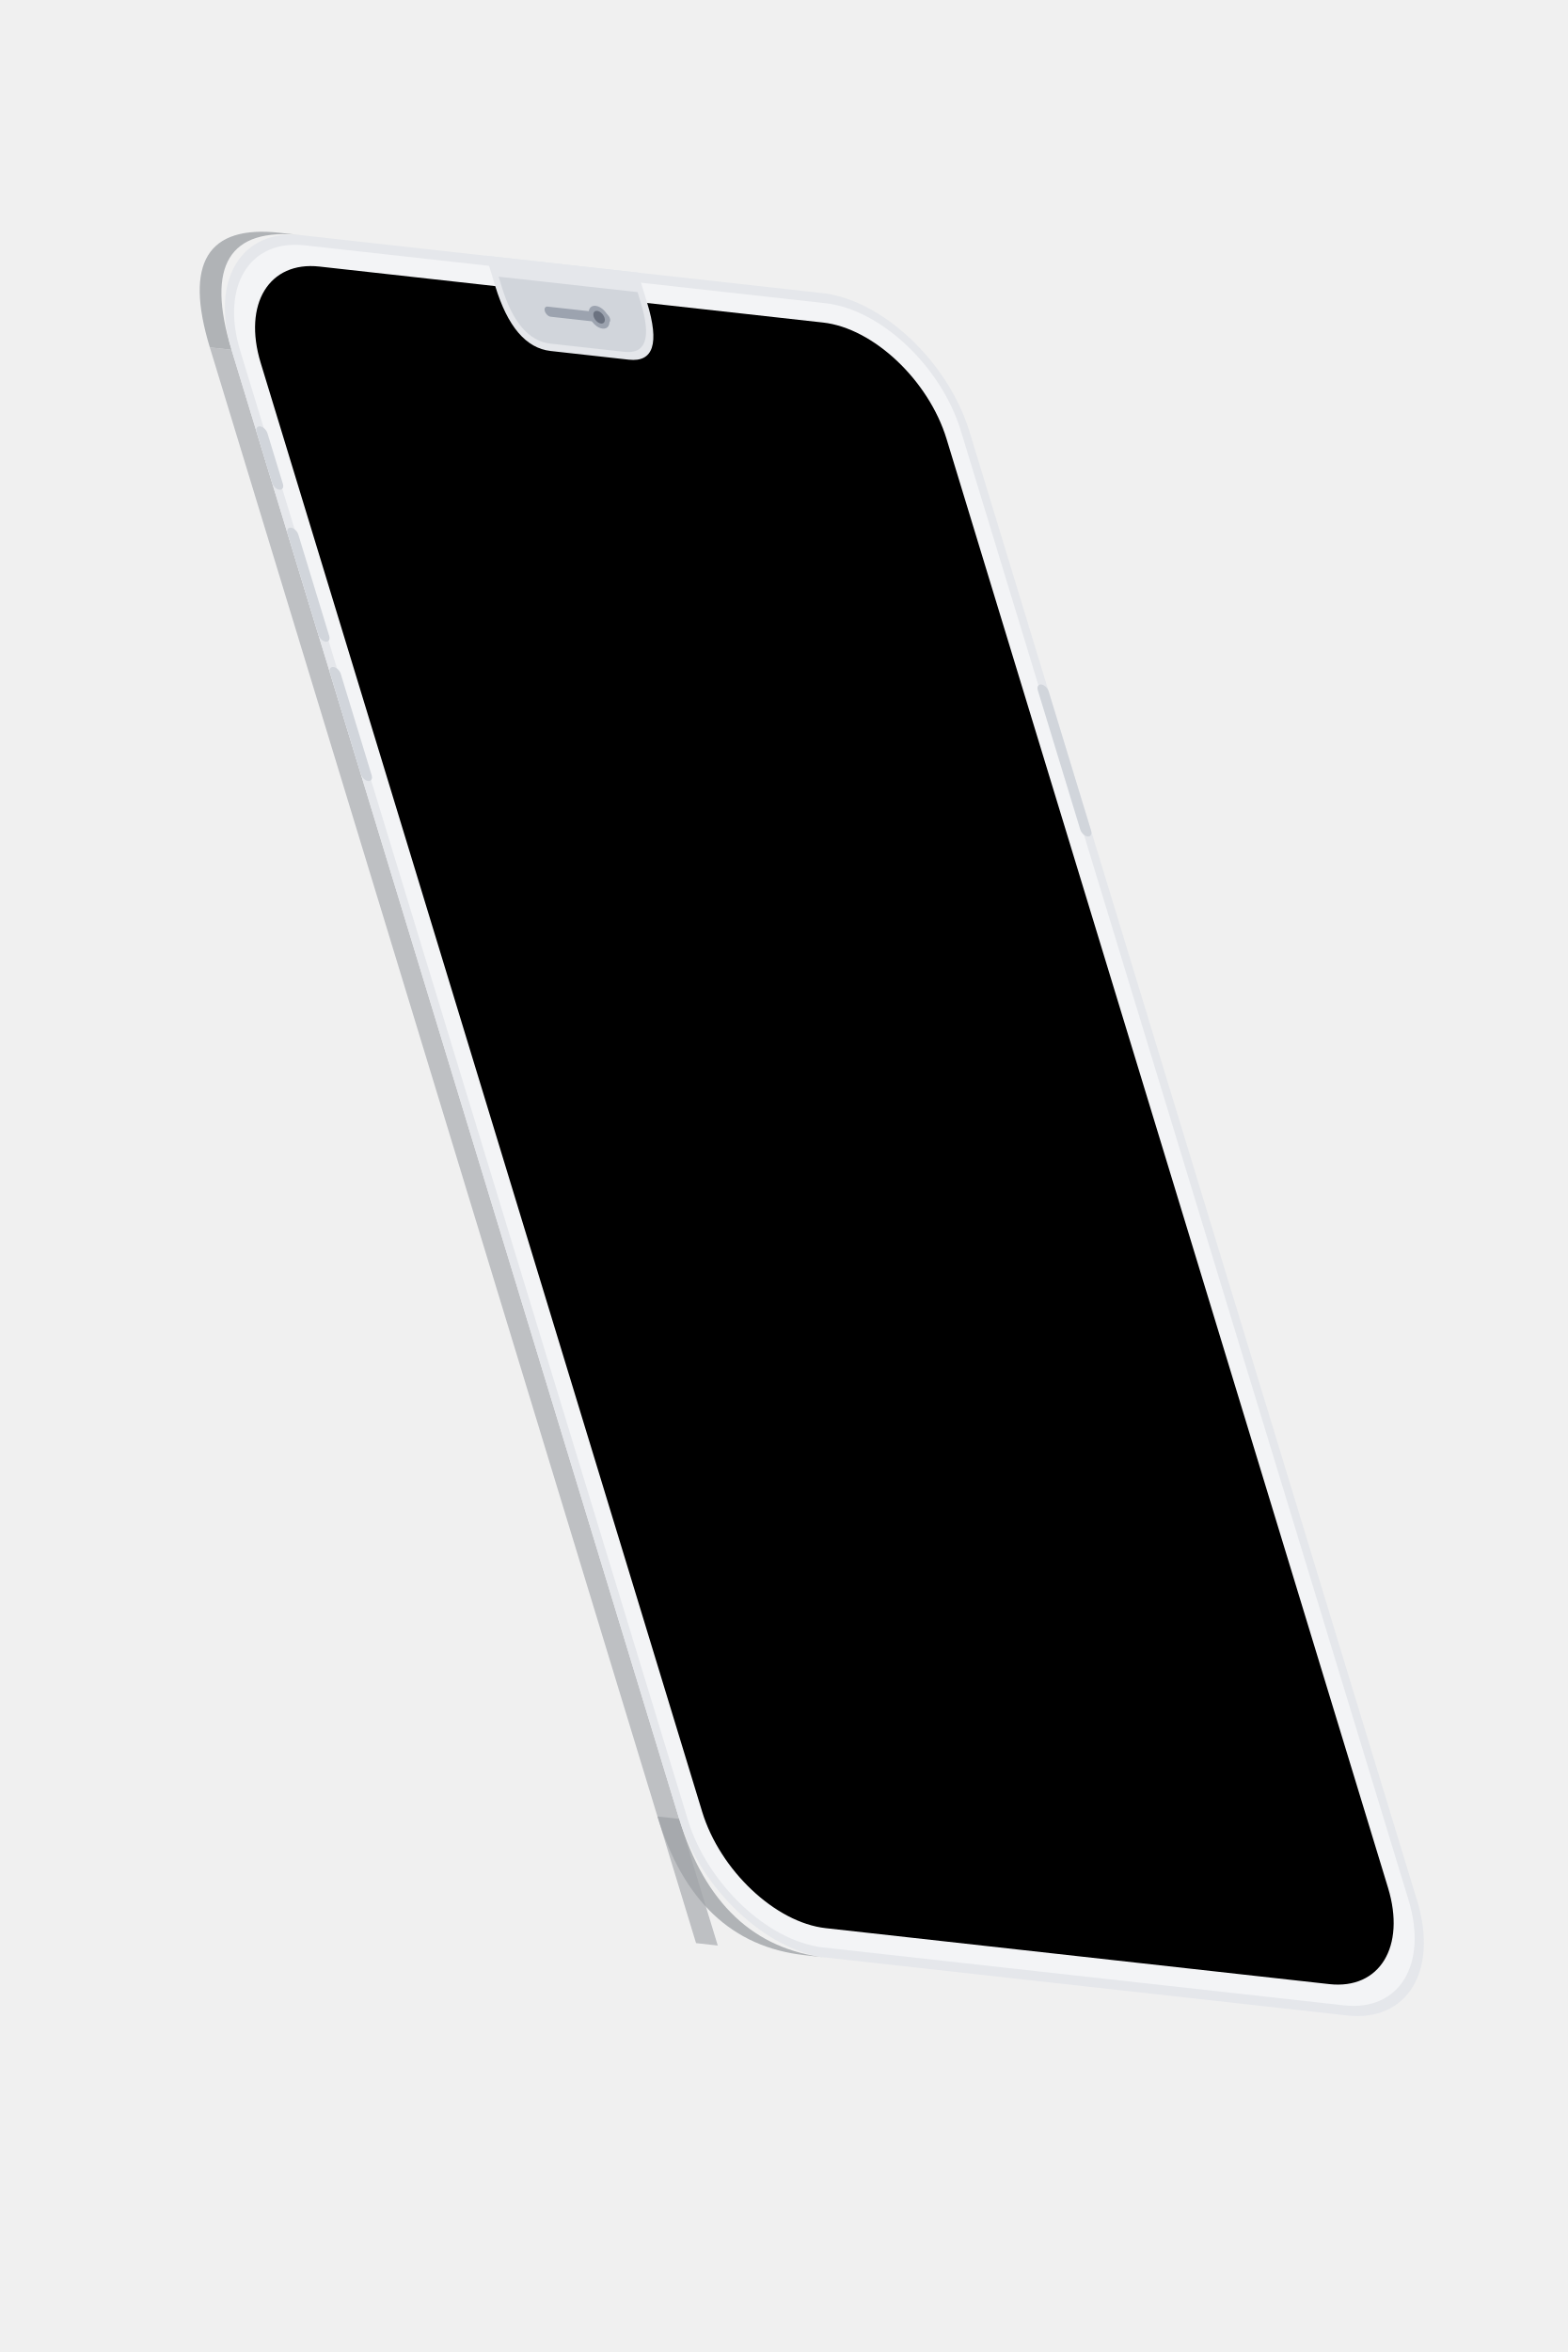
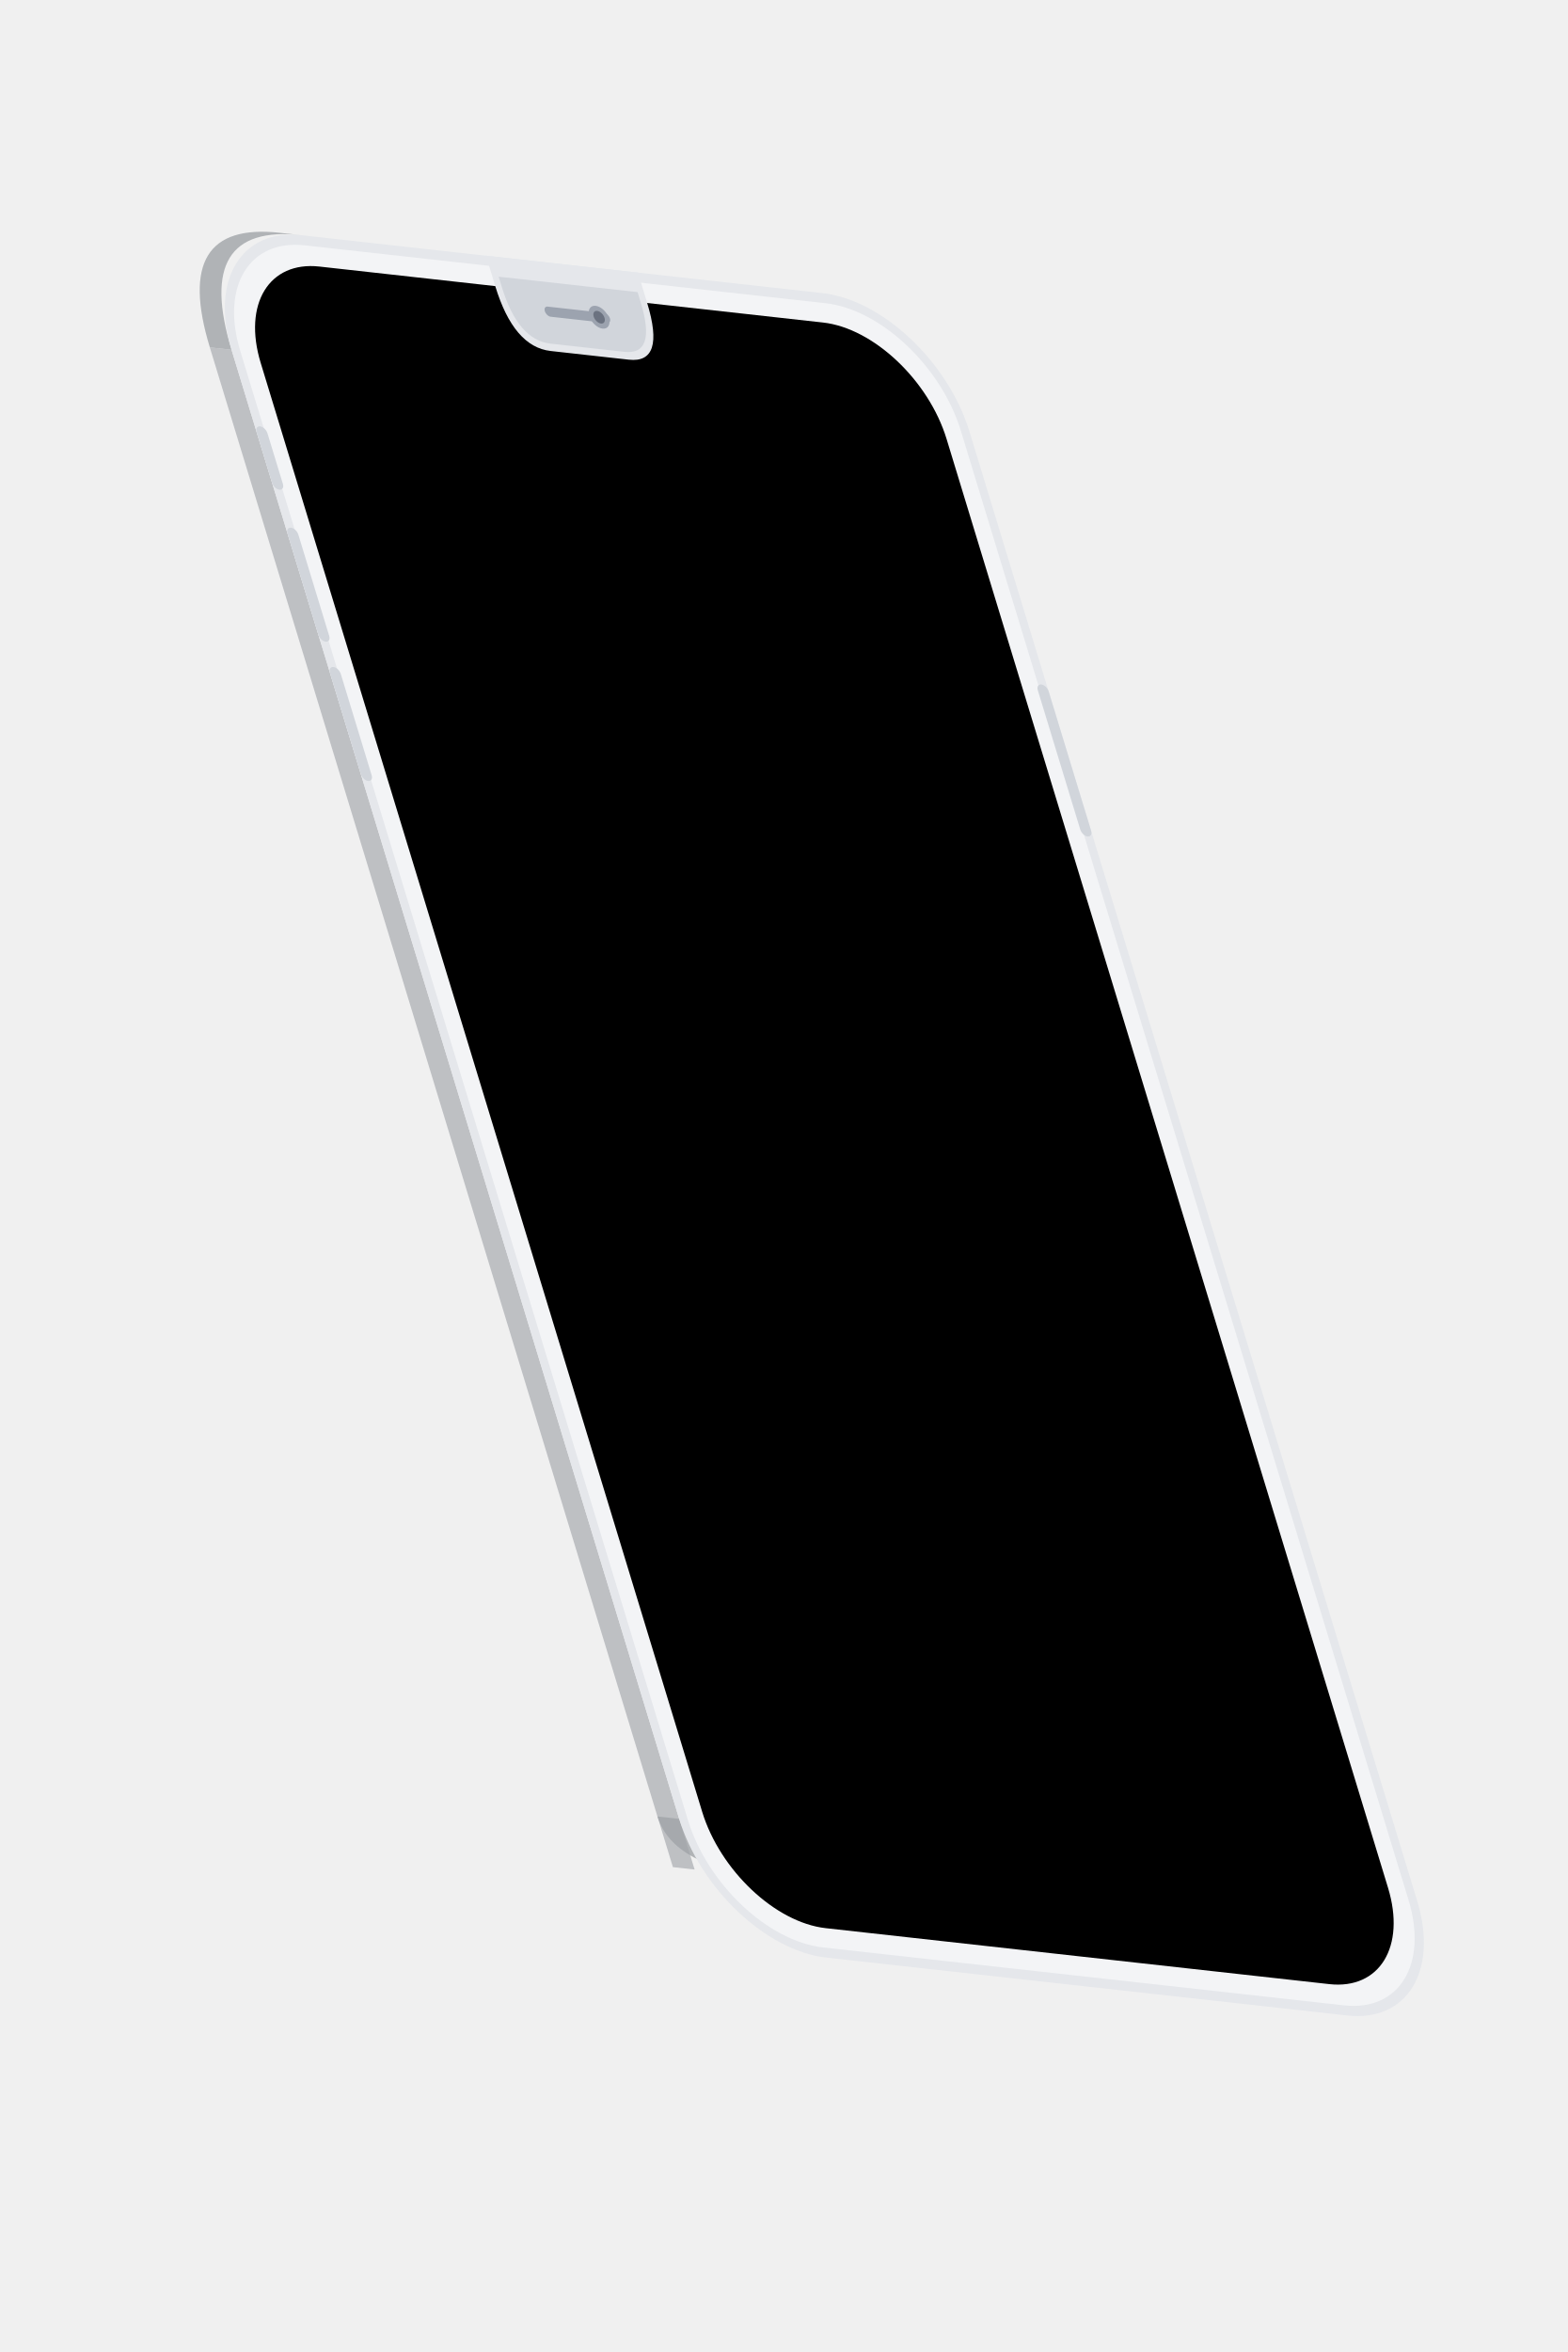
<svg xmlns="http://www.w3.org/2000/svg" width="500" height="750" viewBox="0 0 650 950" fill="none">
  <g transform="matrix(0.9, 0.1, 0.32, 1.05, 80, 80)">
    <g>
-       <path d="M 0 50 L -10 50 L -10 680 L 0 680 L 0 50 Z" fill="#B8BABE" opacity="0.9" />
+       <path d="M 0 50 L -10 50 L -10 650 L 0 650 L 0 50 Z" fill="#B8BABE" opacity="0.9" />
      <path d="M 0 50 Q 0 0, 50 0 L 40 0 Q -10 0, -10 50 L 0 50 Z" fill="#A0A4A8" opacity="0.8" />
-       <path d="M 0 630 L -10 630 Q -10 680, 40 680 L 50 680 Q 0 680, 0 630 Z" fill="#A0A4A8" opacity="0.8" />
+       <path d="M 0 630 L -10 630 Q -10 650, 35 650 L 45 650 Q 0 650, 0 630 Z" fill="#A0A4A8" opacity="0.8" />
    </g>
    <rect x="0" y="0" width="340" height="680" rx="50" fill="#E5E7EB" />
    <rect x="4" y="4" width="332" height="672" rx="46" fill="#F3F4F6" />
    <g>
      <rect x="12" y="12" width="316" height="656" rx="42" fill="#000000" />
      <mask id="screen-mask-right-white">
        <rect x="12" y="12" width="316" height="656" rx="42" fill="white" />
        <path d="M 135 12 Q 135 32, 152 32 L 188 32 Q 205 32, 205 12 Z" fill="black" />
      </mask>
      <image x="12" y="12" width="316" height="656" href="" preserveAspectRatio="xMidYMid slice" mask="url(#screen-mask-right-white)" />
      <rect x="12" y="12" width="316" height="656" rx="42" fill="transparent" mask="url(#screen-mask-right-white)" />
    </g>
    <g>
      <path d="M 135 12 Q 135 36, 152 36 L 188 36 Q 205 36, 205 12 L 205 0 L 135 0 Z" fill="#E5E7EB" />
      <path d="M 138 12 Q 138 33, 153 33 L 187 33 Q 202 33, 202 12 L 202 8 L 138 8 Z" fill="#D1D5DB" />
      <rect x="155" y="18" width="30" height="4" rx="2" fill="#9CA3AF" />
      <circle cx="180" cy="20" r="4.5" fill="#9CA3AF" />
      <circle cx="180" cy="20" r="2.5" fill="#6B7280" />
    </g>
    <rect x="335" y="150" width="5" height="60" rx="2.5" fill="#D1D5DB" />
    <rect x="0" y="120" width="5" height="45" rx="2.5" fill="#D1D5DB" />
    <rect x="0" y="175" width="5" height="45" rx="2.5" fill="#D1D5DB" />
    <rect x="0" y="80" width="5" height="25" rx="2.5" fill="#D1D5DB" />
  </g>
</svg>
